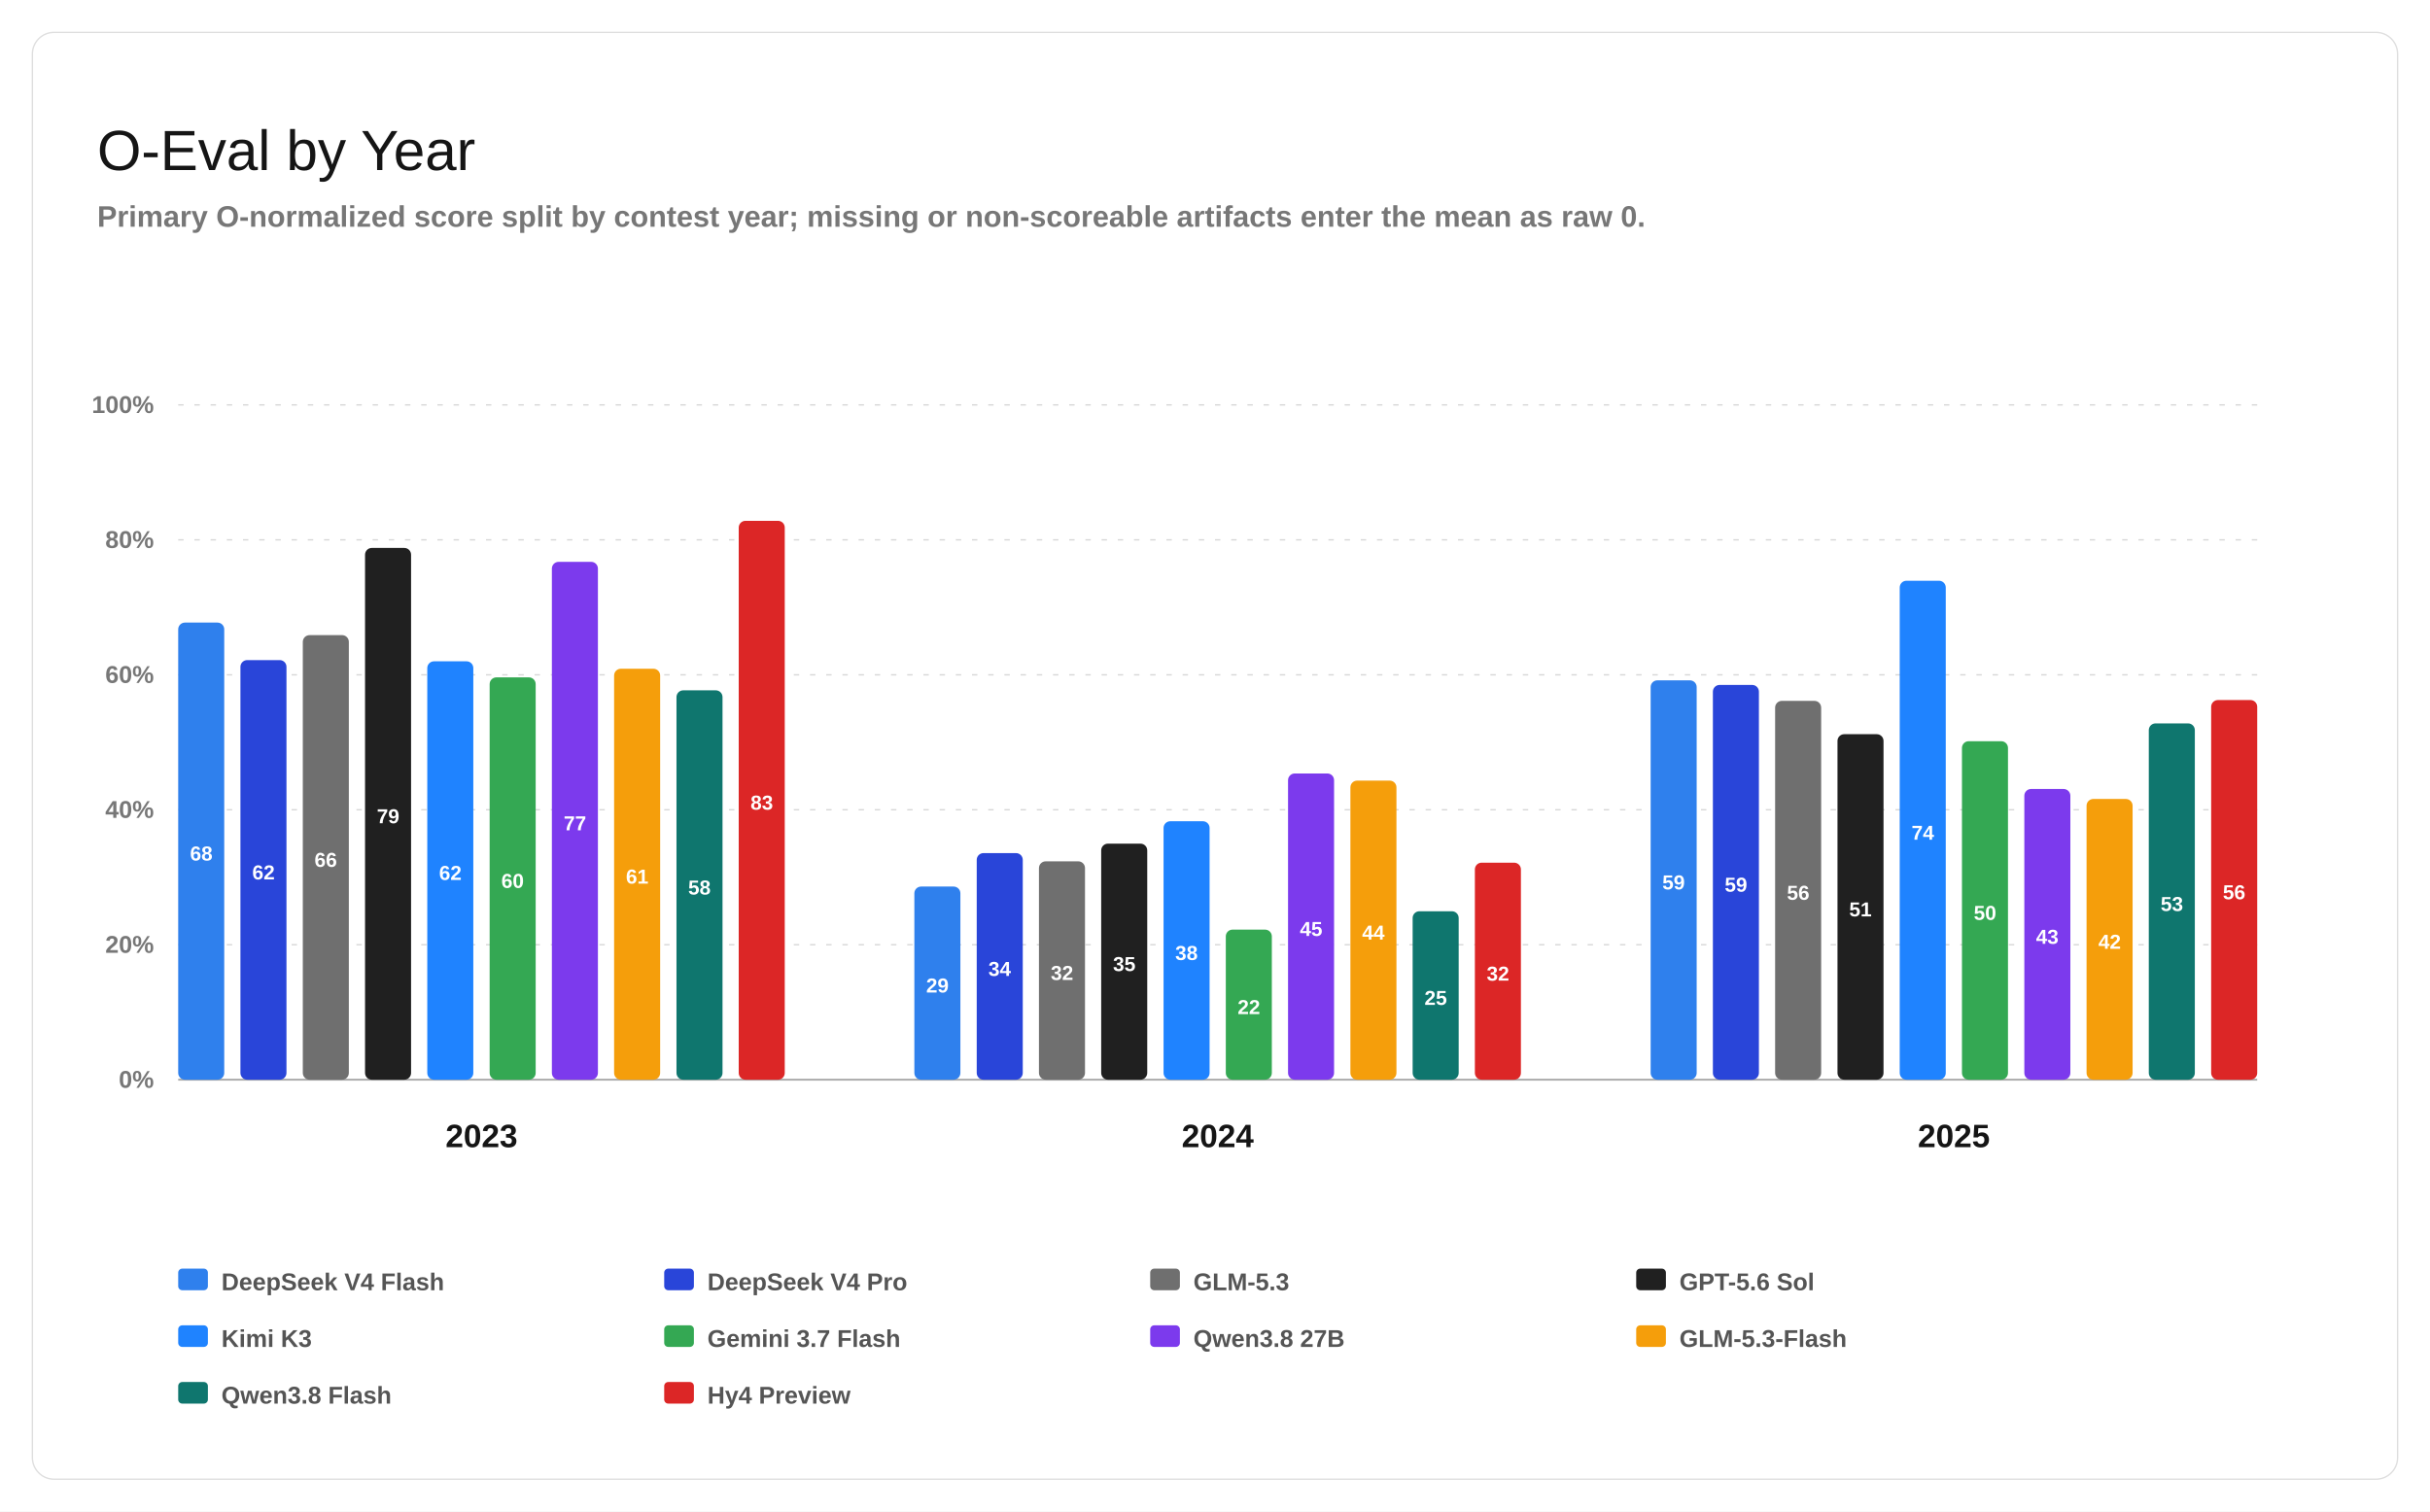
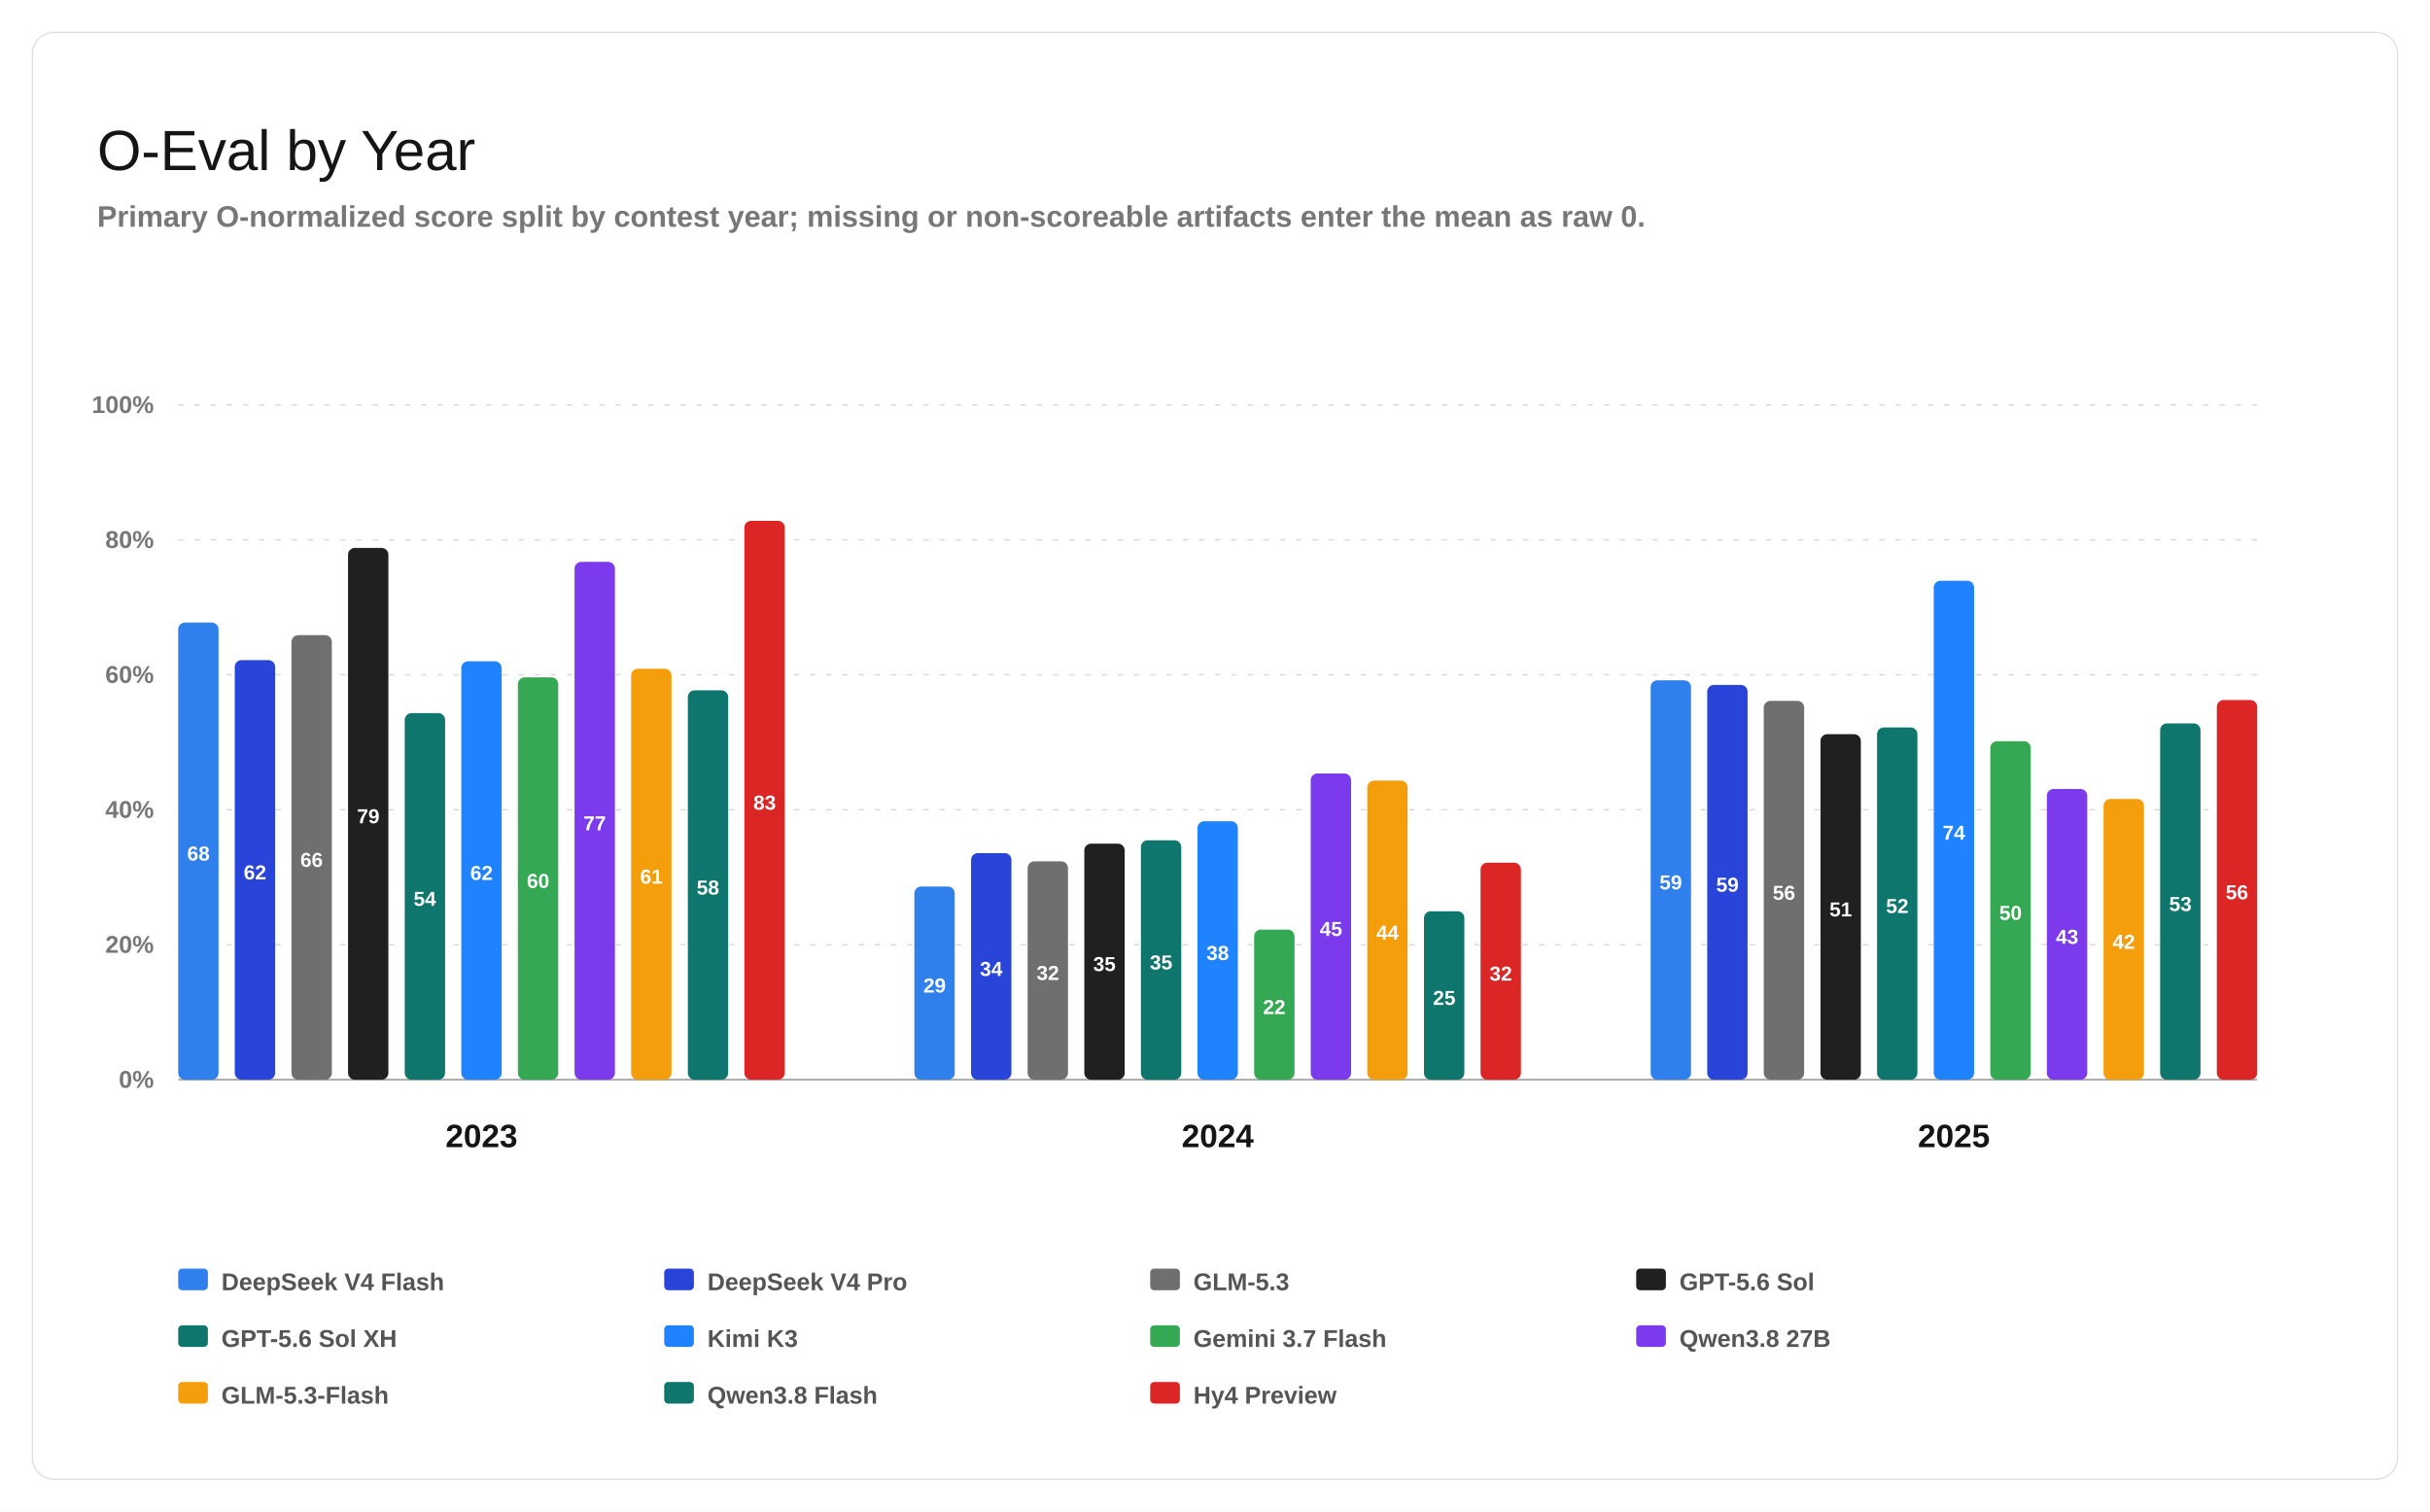
<svg xmlns="http://www.w3.org/2000/svg" width="1800" height="1120" viewBox="0 0 1800 1120" role="img">
  <style>
      .title { font-family: Georgia, Times, serif; font-size: 42px; font-weight: 500; fill: #050505; }
      .subtitle { font-family: Arial, Helvetica, sans-serif; font-size: 22px; fill: #777777; font-weight: 650; }
      .axis { font-family: Arial, Helvetica, sans-serif; font-size: 18px; fill: #777777; font-weight: 650; }
      .axis-title { font-family: Arial, Helvetica, sans-serif; font-size: 22px; fill: #111111; font-weight: 720; }
      .label { font-family: Arial, Helvetica, sans-serif; font-size: 19px; fill: #151515; font-weight: 700; }
      .small { font-family: Arial, Helvetica, sans-serif; font-size: 18px; fill: #777777; font-weight: 650; }
    </style>
  <rect width="1800" height="1120" fill="#ffffff" />
  <rect x="24.0" y="24.0" width="1752.0" height="1072.0" fill="#ffffff" rx="16.0" stroke="#dedede" />
  <text x="72.0" y="126.0" text-anchor="start" font-family="Arial, Helvetica, sans-serif" font-size="42" font-weight="500" fill="#151515">O-Eval by Year</text>
  <text x="72.0" y="168.0" text-anchor="start" font-family="Arial, Helvetica, sans-serif" font-size="22" font-weight="650" fill="#777777">Primary O-normalized score split by contest year; missing or non-scoreable artifacts enter the mean as raw 0.</text>
  <line x1="132.0" y1="800.0" x2="1672.0" y2="800.0" stroke="#aaaaaa" stroke-width="1.4" />
  <text x="114.0" y="806.0" text-anchor="end" font-family="Arial, Helvetica, sans-serif" font-size="18" font-weight="600" fill="#777777">0%</text>
  <line x1="132.0" y1="700.0" x2="1672.0" y2="700.0" stroke="#d7d7d7" stroke-width="1.0" stroke-dasharray="4 8" />
  <text x="114.0" y="706.0" text-anchor="end" font-family="Arial, Helvetica, sans-serif" font-size="18" font-weight="600" fill="#777777">20%</text>
  <line x1="132.0" y1="600.0" x2="1672.0" y2="600.0" stroke="#d7d7d7" stroke-width="1.0" stroke-dasharray="4 8" />
  <text x="114.0" y="606.0" text-anchor="end" font-family="Arial, Helvetica, sans-serif" font-size="18" font-weight="600" fill="#777777">40%</text>
  <line x1="132.0" y1="500.0" x2="1672.0" y2="500.0" stroke="#d7d7d7" stroke-width="1.0" stroke-dasharray="4 8" />
  <text x="114.0" y="506.0" text-anchor="end" font-family="Arial, Helvetica, sans-serif" font-size="18" font-weight="600" fill="#777777">60%</text>
  <line x1="132.0" y1="400.0" x2="1672.0" y2="400.0" stroke="#d7d7d7" stroke-width="1.0" stroke-dasharray="4 8" />
  <text x="114.0" y="406.0" text-anchor="end" font-family="Arial, Helvetica, sans-serif" font-size="18" font-weight="600" fill="#777777">80%</text>
  <line x1="132.0" y1="300.0" x2="1672.0" y2="300.0" stroke="#d7d7d7" stroke-width="1.0" stroke-dasharray="4 8" />
  <text x="114.0" y="306.0" text-anchor="end" font-family="Arial, Helvetica, sans-serif" font-size="18" font-weight="600" fill="#777777">100%</text>
  <text x="356.7" y="850.0" text-anchor="middle" font-family="Arial, Helvetica, sans-serif" font-size="24" font-weight="800" fill="#151515">2023</text>
-   <rect x="132.0" y="461.3" width="34.1" height="338.7" fill="#2f80ed" rx="5.0" />
-   <text x="149.1" y="637.6" text-anchor="middle" font-family="Arial, Helvetica, sans-serif" font-size="15" font-weight="800" fill="#ffffff">68</text>
-   <rect x="178.1" y="489.1" width="34.1" height="310.9" fill="#2945d9" rx="5.0" />
-   <text x="195.2" y="651.6" text-anchor="middle" font-family="Arial, Helvetica, sans-serif" font-size="15" font-weight="800" fill="#ffffff">62</text>
-   <rect x="224.3" y="470.6" width="34.1" height="329.4" fill="#6f6f6f" rx="5.0" />
-   <text x="241.3" y="642.3" text-anchor="middle" font-family="Arial, Helvetica, sans-serif" font-size="15" font-weight="800" fill="#ffffff">66</text>
-   <rect x="270.4" y="406.0" width="34.1" height="394.0" fill="#202020" rx="5.0" />
-   <text x="287.5" y="610.0" text-anchor="middle" font-family="Arial, Helvetica, sans-serif" font-size="15" font-weight="800" fill="#ffffff">79</text>
-   <rect x="316.5" y="490.0" width="34.1" height="310.0" fill="#1f83ff" rx="5.0" />
-   <text x="333.6" y="652.0" text-anchor="middle" font-family="Arial, Helvetica, sans-serif" font-size="15" font-weight="800" fill="#ffffff">62</text>
-   <rect x="362.7" y="501.9" width="34.1" height="298.1" fill="#34a853" rx="5.0" />
-   <text x="379.7" y="657.9" text-anchor="middle" font-family="Arial, Helvetica, sans-serif" font-size="15" font-weight="800" fill="#ffffff">60</text>
-   <rect x="408.8" y="416.3" width="34.1" height="383.7" fill="#7c3aed" rx="5.0" />
-   <text x="425.9" y="615.2" text-anchor="middle" font-family="Arial, Helvetica, sans-serif" font-size="15" font-weight="800" fill="#ffffff">77</text>
-   <rect x="454.9" y="495.5" width="34.1" height="304.5" fill="#f59e0b" rx="5.0" />
-   <text x="472.0" y="654.7" text-anchor="middle" font-family="Arial, Helvetica, sans-serif" font-size="15" font-weight="800" fill="#ffffff">61</text>
-   <rect x="501.1" y="511.5" width="34.1" height="288.5" fill="#0f766e" rx="5.0" />
-   <text x="518.1" y="662.8" text-anchor="middle" font-family="Arial, Helvetica, sans-serif" font-size="15" font-weight="800" fill="#ffffff">58</text>
-   <rect x="547.2" y="385.9" width="34.1" height="414.1" fill="#dc2626" rx="5.0" />
-   <text x="564.3" y="599.9" text-anchor="middle" font-family="Arial, Helvetica, sans-serif" font-size="15" font-weight="800" fill="#ffffff">83</text>
+   <rect x="132.0" y="461.3" width="29.9" height="338.7" fill="#2f80ed" rx="5.0" />
+   <text x="147.0" y="637.6" text-anchor="middle" font-family="Arial, Helvetica, sans-serif" font-size="15" font-weight="800" fill="#ffffff">68</text>
+   <rect x="173.9" y="489.1" width="29.9" height="310.9" fill="#2945d9" rx="5.0" />
+   <text x="188.9" y="651.6" text-anchor="middle" font-family="Arial, Helvetica, sans-serif" font-size="15" font-weight="800" fill="#ffffff">62</text>
+   <rect x="215.9" y="470.6" width="29.9" height="329.4" fill="#6f6f6f" rx="5.0" />
+   <text x="230.8" y="642.3" text-anchor="middle" font-family="Arial, Helvetica, sans-serif" font-size="15" font-weight="800" fill="#ffffff">66</text>
+   <rect x="257.8" y="406.0" width="29.9" height="394.0" fill="#202020" rx="5.0" />
+   <text x="272.8" y="610.0" text-anchor="middle" font-family="Arial, Helvetica, sans-serif" font-size="15" font-weight="800" fill="#ffffff">79</text>
+   <rect x="299.8" y="528.4" width="29.9" height="271.6" fill="#0f766e" rx="5.0" />
+   <text x="314.7" y="671.2" text-anchor="middle" font-family="Arial, Helvetica, sans-serif" font-size="15" font-weight="800" fill="#ffffff">54</text>
+   <rect x="341.7" y="490.0" width="29.9" height="310.0" fill="#1f83ff" rx="5.0" />
+   <text x="356.7" y="652.0" text-anchor="middle" font-family="Arial, Helvetica, sans-serif" font-size="15" font-weight="800" fill="#ffffff">62</text>
+   <rect x="383.6" y="501.9" width="29.9" height="298.1" fill="#34a853" rx="5.0" />
+   <text x="398.6" y="657.9" text-anchor="middle" font-family="Arial, Helvetica, sans-serif" font-size="15" font-weight="800" fill="#ffffff">60</text>
+   <rect x="425.6" y="416.3" width="29.9" height="383.7" fill="#7c3aed" rx="5.0" />
+   <text x="440.5" y="615.2" text-anchor="middle" font-family="Arial, Helvetica, sans-serif" font-size="15" font-weight="800" fill="#ffffff">77</text>
+   <rect x="467.5" y="495.5" width="29.9" height="304.5" fill="#f59e0b" rx="5.0" />
+   <text x="482.5" y="654.7" text-anchor="middle" font-family="Arial, Helvetica, sans-serif" font-size="15" font-weight="800" fill="#ffffff">61</text>
+   <rect x="509.5" y="511.5" width="29.9" height="288.5" fill="#0f766e" rx="5.0" />
+   <text x="524.4" y="662.8" text-anchor="middle" font-family="Arial, Helvetica, sans-serif" font-size="15" font-weight="800" fill="#ffffff">58</text>
+   <rect x="551.4" y="385.9" width="29.9" height="414.1" fill="#dc2626" rx="5.0" />
+   <text x="566.4" y="599.9" text-anchor="middle" font-family="Arial, Helvetica, sans-serif" font-size="15" font-weight="800" fill="#ffffff">83</text>
  <text x="902.0" y="850.0" text-anchor="middle" font-family="Arial, Helvetica, sans-serif" font-size="24" font-weight="800" fill="#151515">2024</text>
-   <rect x="677.3" y="656.9" width="34.1" height="143.1" fill="#2f80ed" rx="5.0" />
-   <text x="694.4" y="735.4" text-anchor="middle" font-family="Arial, Helvetica, sans-serif" font-size="15" font-weight="800" fill="#ffffff">29</text>
-   <rect x="723.5" y="632.1" width="34.1" height="167.9" fill="#2945d9" rx="5.0" />
-   <text x="740.5" y="723.1" text-anchor="middle" font-family="Arial, Helvetica, sans-serif" font-size="15" font-weight="800" fill="#ffffff">34</text>
-   <rect x="769.6" y="638.2" width="34.1" height="161.8" fill="#6f6f6f" rx="5.0" />
-   <text x="786.7" y="726.1" text-anchor="middle" font-family="Arial, Helvetica, sans-serif" font-size="15" font-weight="800" fill="#ffffff">32</text>
-   <rect x="815.7" y="625.1" width="34.1" height="174.9" fill="#202020" rx="5.0" />
-   <text x="832.8" y="719.5" text-anchor="middle" font-family="Arial, Helvetica, sans-serif" font-size="15" font-weight="800" fill="#ffffff">35</text>
-   <rect x="861.9" y="608.5" width="34.1" height="191.5" fill="#1f83ff" rx="5.0" />
-   <text x="878.9" y="711.3" text-anchor="middle" font-family="Arial, Helvetica, sans-serif" font-size="15" font-weight="800" fill="#ffffff">38</text>
-   <rect x="908.0" y="688.8" width="34.1" height="111.2" fill="#34a853" rx="5.0" />
-   <text x="925.1" y="751.4" text-anchor="middle" font-family="Arial, Helvetica, sans-serif" font-size="15" font-weight="800" fill="#ffffff">22</text>
-   <rect x="954.1" y="573.1" width="34.1" height="226.9" fill="#7c3aed" rx="5.0" />
-   <text x="971.2" y="693.5" text-anchor="middle" font-family="Arial, Helvetica, sans-serif" font-size="15" font-weight="800" fill="#ffffff">45</text>
-   <rect x="1000.3" y="578.4" width="34.1" height="221.6" fill="#f59e0b" rx="5.0" />
-   <text x="1017.3" y="696.2" text-anchor="middle" font-family="Arial, Helvetica, sans-serif" font-size="15" font-weight="800" fill="#ffffff">44</text>
-   <rect x="1046.4" y="675.2" width="34.1" height="124.8" fill="#0f766e" rx="5.0" />
-   <text x="1063.5" y="744.6" text-anchor="middle" font-family="Arial, Helvetica, sans-serif" font-size="15" font-weight="800" fill="#ffffff">25</text>
-   <rect x="1092.5" y="639.2" width="34.1" height="160.8" fill="#dc2626" rx="5.0" />
-   <text x="1109.6" y="726.6" text-anchor="middle" font-family="Arial, Helvetica, sans-serif" font-size="15" font-weight="800" fill="#ffffff">32</text>
+   <rect x="677.3" y="656.9" width="29.9" height="143.1" fill="#2f80ed" rx="5.0" />
+   <text x="692.3" y="735.4" text-anchor="middle" font-family="Arial, Helvetica, sans-serif" font-size="15" font-weight="800" fill="#ffffff">29</text>
+   <rect x="719.3" y="632.1" width="29.9" height="167.9" fill="#2945d9" rx="5.0" />
+   <text x="734.2" y="723.1" text-anchor="middle" font-family="Arial, Helvetica, sans-serif" font-size="15" font-weight="800" fill="#ffffff">34</text>
+   <rect x="761.2" y="638.2" width="29.9" height="161.8" fill="#6f6f6f" rx="5.0" />
+   <text x="776.2" y="726.1" text-anchor="middle" font-family="Arial, Helvetica, sans-serif" font-size="15" font-weight="800" fill="#ffffff">32</text>
+   <rect x="803.2" y="625.1" width="29.9" height="174.9" fill="#202020" rx="5.0" />
+   <text x="818.1" y="719.5" text-anchor="middle" font-family="Arial, Helvetica, sans-serif" font-size="15" font-weight="800" fill="#ffffff">35</text>
+   <rect x="845.1" y="622.6" width="29.9" height="177.4" fill="#0f766e" rx="5.0" />
+   <text x="860.1" y="718.3" text-anchor="middle" font-family="Arial, Helvetica, sans-serif" font-size="15" font-weight="800" fill="#ffffff">35</text>
+   <rect x="887.0" y="608.5" width="29.9" height="191.5" fill="#1f83ff" rx="5.0" />
+   <text x="902.0" y="711.3" text-anchor="middle" font-family="Arial, Helvetica, sans-serif" font-size="15" font-weight="800" fill="#ffffff">38</text>
+   <rect x="929.0" y="688.8" width="29.9" height="111.2" fill="#34a853" rx="5.0" />
+   <text x="943.9" y="751.4" text-anchor="middle" font-family="Arial, Helvetica, sans-serif" font-size="15" font-weight="800" fill="#ffffff">22</text>
+   <rect x="970.9" y="573.1" width="29.9" height="226.9" fill="#7c3aed" rx="5.0" />
+   <text x="985.9" y="693.5" text-anchor="middle" font-family="Arial, Helvetica, sans-serif" font-size="15" font-weight="800" fill="#ffffff">45</text>
+   <rect x="1012.8" y="578.4" width="29.9" height="221.6" fill="#f59e0b" rx="5.0" />
+   <text x="1027.8" y="696.2" text-anchor="middle" font-family="Arial, Helvetica, sans-serif" font-size="15" font-weight="800" fill="#ffffff">44</text>
+   <rect x="1054.8" y="675.2" width="29.9" height="124.8" fill="#0f766e" rx="5.0" />
+   <text x="1069.8" y="744.6" text-anchor="middle" font-family="Arial, Helvetica, sans-serif" font-size="15" font-weight="800" fill="#ffffff">25</text>
+   <rect x="1096.7" y="639.2" width="29.9" height="160.8" fill="#dc2626" rx="5.0" />
+   <text x="1111.7" y="726.6" text-anchor="middle" font-family="Arial, Helvetica, sans-serif" font-size="15" font-weight="800" fill="#ffffff">32</text>
  <text x="1447.3" y="850.0" text-anchor="middle" font-family="Arial, Helvetica, sans-serif" font-size="24" font-weight="800" fill="#151515">2025</text>
-   <rect x="1222.7" y="504.1" width="34.1" height="295.9" fill="#2f80ed" rx="5.0" />
-   <text x="1239.7" y="659.0" text-anchor="middle" font-family="Arial, Helvetica, sans-serif" font-size="15" font-weight="800" fill="#ffffff">59</text>
-   <rect x="1268.8" y="507.5" width="34.1" height="292.5" fill="#2945d9" rx="5.0" />
-   <text x="1285.9" y="660.7" text-anchor="middle" font-family="Arial, Helvetica, sans-serif" font-size="15" font-weight="800" fill="#ffffff">59</text>
-   <rect x="1314.9" y="519.3" width="34.1" height="280.7" fill="#6f6f6f" rx="5.0" />
-   <text x="1332.0" y="666.7" text-anchor="middle" font-family="Arial, Helvetica, sans-serif" font-size="15" font-weight="800" fill="#ffffff">56</text>
-   <rect x="1361.1" y="544.0" width="34.1" height="256.0" fill="#202020" rx="5.0" />
-   <text x="1378.1" y="679.0" text-anchor="middle" font-family="Arial, Helvetica, sans-serif" font-size="15" font-weight="800" fill="#ffffff">51</text>
-   <rect x="1407.2" y="430.3" width="34.1" height="369.7" fill="#1f83ff" rx="5.0" />
-   <text x="1424.3" y="622.2" text-anchor="middle" font-family="Arial, Helvetica, sans-serif" font-size="15" font-weight="800" fill="#ffffff">74</text>
-   <rect x="1453.3" y="549.2" width="34.1" height="250.8" fill="#34a853" rx="5.0" />
-   <text x="1470.4" y="681.6" text-anchor="middle" font-family="Arial, Helvetica, sans-serif" font-size="15" font-weight="800" fill="#ffffff">50</text>
-   <rect x="1499.5" y="584.6" width="34.1" height="215.4" fill="#7c3aed" rx="5.0" />
-   <text x="1516.5" y="699.3" text-anchor="middle" font-family="Arial, Helvetica, sans-serif" font-size="15" font-weight="800" fill="#ffffff">43</text>
-   <rect x="1545.6" y="592.0" width="34.1" height="208.0" fill="#f59e0b" rx="5.0" />
-   <text x="1562.7" y="703.0" text-anchor="middle" font-family="Arial, Helvetica, sans-serif" font-size="15" font-weight="800" fill="#ffffff">42</text>
-   <rect x="1591.7" y="536.0" width="34.1" height="264.0" fill="#0f766e" rx="5.0" />
-   <text x="1608.8" y="675.0" text-anchor="middle" font-family="Arial, Helvetica, sans-serif" font-size="15" font-weight="800" fill="#ffffff">53</text>
-   <rect x="1637.9" y="518.7" width="34.1" height="281.3" fill="#dc2626" rx="5.0" />
-   <text x="1654.9" y="666.3" text-anchor="middle" font-family="Arial, Helvetica, sans-serif" font-size="15" font-weight="800" fill="#ffffff">56</text>
+   <rect x="1222.7" y="504.1" width="29.9" height="295.9" fill="#2f80ed" rx="5.0" />
+   <text x="1237.6" y="659.0" text-anchor="middle" font-family="Arial, Helvetica, sans-serif" font-size="15" font-weight="800" fill="#ffffff">59</text>
+   <rect x="1264.6" y="507.5" width="29.9" height="292.5" fill="#2945d9" rx="5.0" />
+   <text x="1279.6" y="660.7" text-anchor="middle" font-family="Arial, Helvetica, sans-serif" font-size="15" font-weight="800" fill="#ffffff">59</text>
+   <rect x="1306.5" y="519.3" width="29.9" height="280.7" fill="#6f6f6f" rx="5.0" />
+   <text x="1321.5" y="666.7" text-anchor="middle" font-family="Arial, Helvetica, sans-serif" font-size="15" font-weight="800" fill="#ffffff">56</text>
+   <rect x="1348.5" y="544.0" width="29.9" height="256.0" fill="#202020" rx="5.0" />
+   <text x="1363.5" y="679.0" text-anchor="middle" font-family="Arial, Helvetica, sans-serif" font-size="15" font-weight="800" fill="#ffffff">51</text>
+   <rect x="1390.4" y="539.0" width="29.9" height="261.0" fill="#0f766e" rx="5.0" />
+   <text x="1405.4" y="676.5" text-anchor="middle" font-family="Arial, Helvetica, sans-serif" font-size="15" font-weight="800" fill="#ffffff">52</text>
+   <rect x="1432.4" y="430.3" width="29.9" height="369.7" fill="#1f83ff" rx="5.0" />
+   <text x="1447.3" y="622.2" text-anchor="middle" font-family="Arial, Helvetica, sans-serif" font-size="15" font-weight="800" fill="#ffffff">74</text>
+   <rect x="1474.3" y="549.2" width="29.9" height="250.8" fill="#34a853" rx="5.0" />
+   <text x="1489.3" y="681.6" text-anchor="middle" font-family="Arial, Helvetica, sans-serif" font-size="15" font-weight="800" fill="#ffffff">50</text>
+   <rect x="1516.2" y="584.6" width="29.9" height="215.4" fill="#7c3aed" rx="5.0" />
+   <text x="1531.2" y="699.3" text-anchor="middle" font-family="Arial, Helvetica, sans-serif" font-size="15" font-weight="800" fill="#ffffff">43</text>
+   <rect x="1558.2" y="592.0" width="29.9" height="208.0" fill="#f59e0b" rx="5.0" />
+   <text x="1573.2" y="703.0" text-anchor="middle" font-family="Arial, Helvetica, sans-serif" font-size="15" font-weight="800" fill="#ffffff">42</text>
+   <rect x="1600.1" y="536.0" width="29.9" height="264.0" fill="#0f766e" rx="5.0" />
+   <text x="1615.1" y="675.0" text-anchor="middle" font-family="Arial, Helvetica, sans-serif" font-size="15" font-weight="800" fill="#ffffff">53</text>
+   <rect x="1642.1" y="518.7" width="29.9" height="281.3" fill="#dc2626" rx="5.0" />
+   <text x="1657.0" y="666.3" text-anchor="middle" font-family="Arial, Helvetica, sans-serif" font-size="15" font-weight="800" fill="#ffffff">56</text>
  <rect x="132.0" y="940.0" width="22.0" height="16.0" fill="#2f80ed" rx="3.0" />
  <text x="164.0" y="956.0" text-anchor="start" font-family="Arial, Helvetica, sans-serif" font-size="18" font-weight="600" fill="#555555">DeepSeek V4 Flash</text>
  <rect x="492.0" y="940.0" width="22.0" height="16.0" fill="#2945d9" rx="3.0" />
  <text x="524.0" y="956.0" text-anchor="start" font-family="Arial, Helvetica, sans-serif" font-size="18" font-weight="600" fill="#555555">DeepSeek V4 Pro</text>
  <rect x="852.0" y="940.0" width="22.0" height="16.0" fill="#6f6f6f" rx="3.0" />
  <text x="884.0" y="956.0" text-anchor="start" font-family="Arial, Helvetica, sans-serif" font-size="18" font-weight="600" fill="#555555">GLM-5.3</text>
  <rect x="1212.0" y="940.0" width="22.0" height="16.0" fill="#202020" rx="3.0" />
  <text x="1244.0" y="956.0" text-anchor="start" font-family="Arial, Helvetica, sans-serif" font-size="18" font-weight="600" fill="#555555">GPT-5.6 Sol</text>
-   <rect x="132.0" y="982.0" width="22.0" height="16.0" fill="#1f83ff" rx="3.0" />
-   <text x="164.0" y="998.0" text-anchor="start" font-family="Arial, Helvetica, sans-serif" font-size="18" font-weight="600" fill="#555555">Kimi K3</text>
-   <rect x="492.0" y="982.0" width="22.0" height="16.0" fill="#34a853" rx="3.0" />
-   <text x="524.0" y="998.0" text-anchor="start" font-family="Arial, Helvetica, sans-serif" font-size="18" font-weight="600" fill="#555555">Gemini 3.7 Flash</text>
-   <rect x="852.0" y="982.0" width="22.0" height="16.0" fill="#7c3aed" rx="3.0" />
-   <text x="884.0" y="998.0" text-anchor="start" font-family="Arial, Helvetica, sans-serif" font-size="18" font-weight="600" fill="#555555">Qwen3.8 27B</text>
-   <rect x="1212.0" y="982.0" width="22.0" height="16.0" fill="#f59e0b" rx="3.0" />
-   <text x="1244.0" y="998.0" text-anchor="start" font-family="Arial, Helvetica, sans-serif" font-size="18" font-weight="600" fill="#555555">GLM-5.3-Flash</text>
-   <rect x="132.0" y="1024.0" width="22.0" height="16.0" fill="#0f766e" rx="3.0" />
-   <text x="164.0" y="1040.0" text-anchor="start" font-family="Arial, Helvetica, sans-serif" font-size="18" font-weight="600" fill="#555555">Qwen3.8 Flash</text>
-   <rect x="492.0" y="1024.0" width="22.0" height="16.0" fill="#dc2626" rx="3.0" />
-   <text x="524.0" y="1040.0" text-anchor="start" font-family="Arial, Helvetica, sans-serif" font-size="18" font-weight="600" fill="#555555">Hy4 Preview</text>
+   <rect x="132.0" y="982.0" width="22.0" height="16.0" fill="#0f766e" rx="3.0" />
+   <text x="164.0" y="998.0" text-anchor="start" font-family="Arial, Helvetica, sans-serif" font-size="18" font-weight="600" fill="#555555">GPT-5.6 Sol XH</text>
+   <rect x="492.0" y="982.0" width="22.0" height="16.0" fill="#1f83ff" rx="3.0" />
+   <text x="524.0" y="998.0" text-anchor="start" font-family="Arial, Helvetica, sans-serif" font-size="18" font-weight="600" fill="#555555">Kimi K3</text>
+   <rect x="852.0" y="982.0" width="22.0" height="16.0" fill="#34a853" rx="3.0" />
+   <text x="884.0" y="998.0" text-anchor="start" font-family="Arial, Helvetica, sans-serif" font-size="18" font-weight="600" fill="#555555">Gemini 3.7 Flash</text>
+   <rect x="1212.0" y="982.0" width="22.0" height="16.0" fill="#7c3aed" rx="3.0" />
+   <text x="1244.0" y="998.0" text-anchor="start" font-family="Arial, Helvetica, sans-serif" font-size="18" font-weight="600" fill="#555555">Qwen3.8 27B</text>
+   <rect x="132.0" y="1024.0" width="22.0" height="16.0" fill="#f59e0b" rx="3.0" />
+   <text x="164.0" y="1040.0" text-anchor="start" font-family="Arial, Helvetica, sans-serif" font-size="18" font-weight="600" fill="#555555">GLM-5.3-Flash</text>
+   <rect x="492.0" y="1024.0" width="22.0" height="16.0" fill="#0f766e" rx="3.0" />
+   <text x="524.0" y="1040.0" text-anchor="start" font-family="Arial, Helvetica, sans-serif" font-size="18" font-weight="600" fill="#555555">Qwen3.8 Flash</text>
+   <rect x="852.0" y="1024.0" width="22.0" height="16.0" fill="#dc2626" rx="3.0" />
+   <text x="884.0" y="1040.0" text-anchor="start" font-family="Arial, Helvetica, sans-serif" font-size="18" font-weight="600" fill="#555555">Hy4 Preview</text>
</svg>
